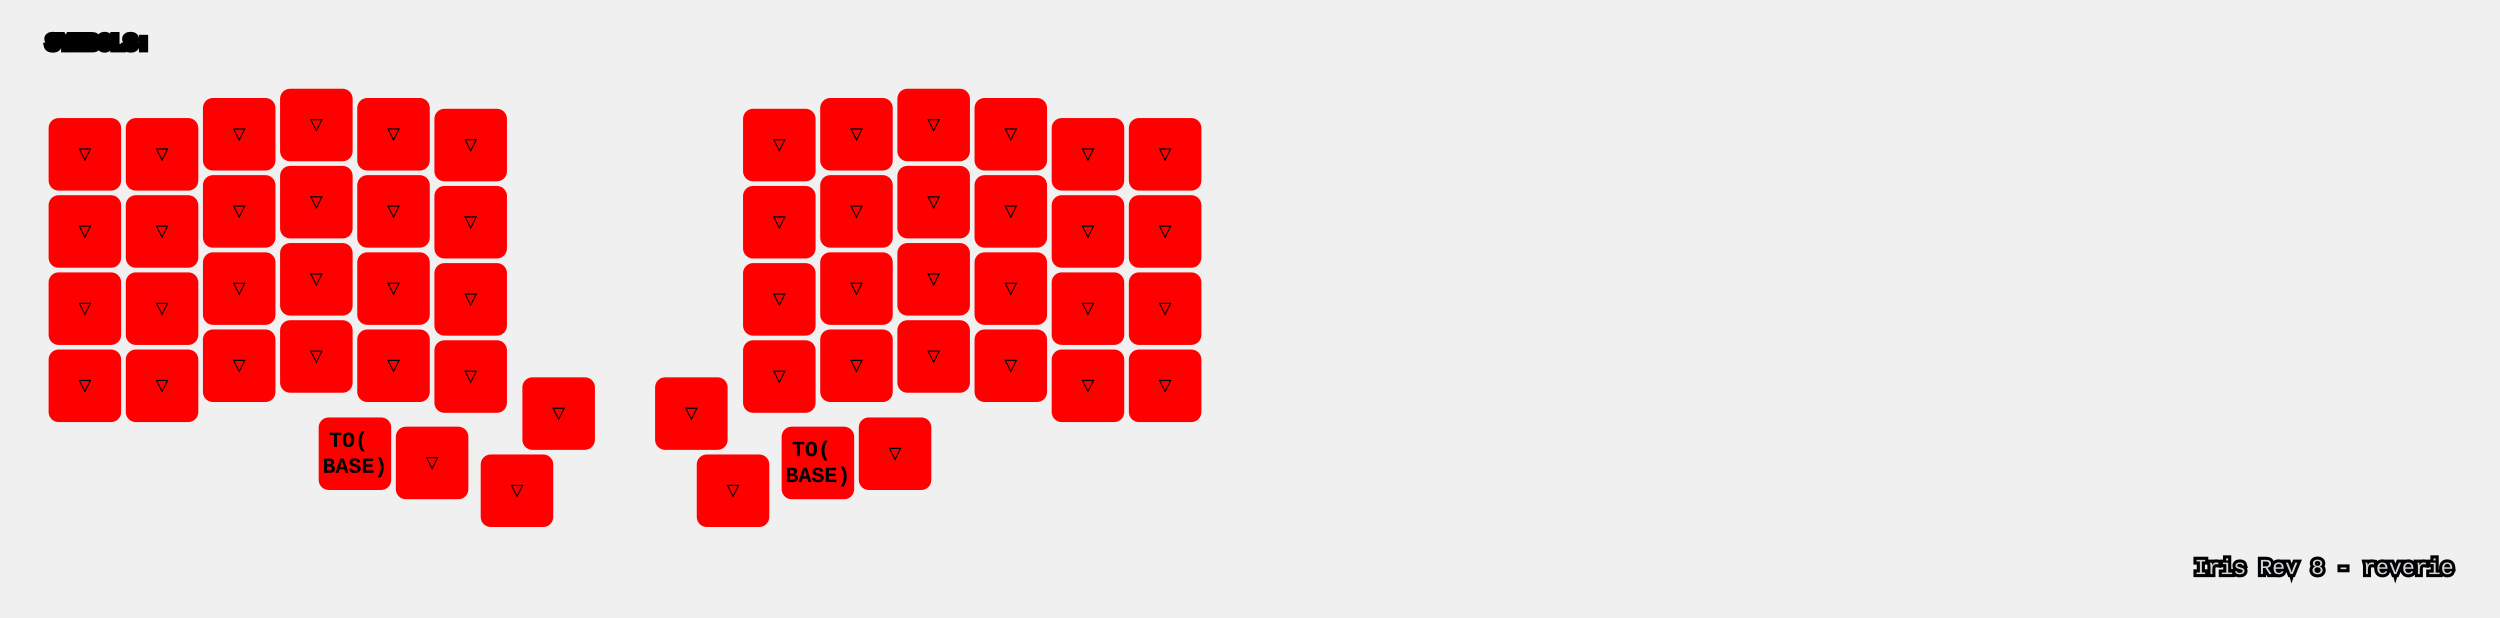
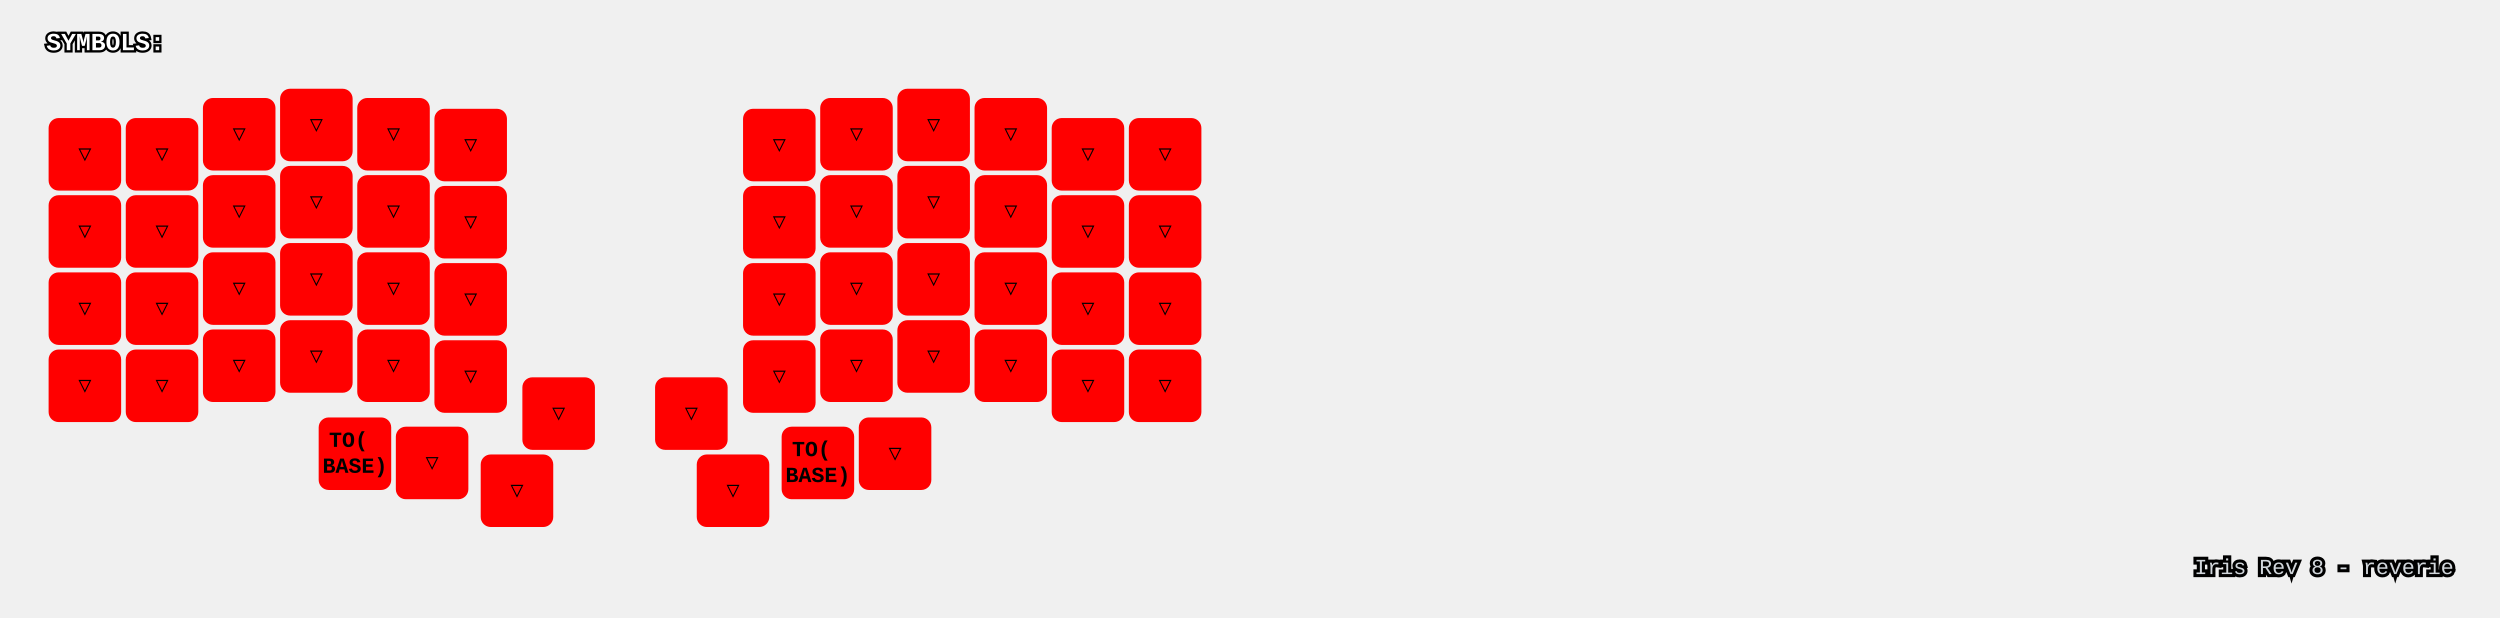
<svg xmlns="http://www.w3.org/2000/svg" width="1620" height="400" viewBox="0 0 1620 400" class="keymap">
  <style>/* inherit to force styles through use tags */
svg path {
    fill: inherit;
}

/* font and background color specifications */
svg.keymap {
    font-family: SFMono-Regular,Consolas,Liberation Mono,Menlo,monospace;
    font-size: 14px;
    font-kerning: normal;
    text-rendering: optimizeLegibility;
    fill: #24292e;
}

/* default key styling */
rect.key {
    fill: #f6f8fa;
}

rect.key, rect.combo {
    stroke: #c9cccf;
    stroke-width: 1;
}

/* default key side styling, only used is draw_key_sides is set */
rect.side {
    filter: brightness(90%);
}

/* color accent for combo boxes */
rect.combo, rect.combo-separate {
    fill: #cdf;
}

/* color accent for held keys */
rect.held, rect.combo.held {
    fill: #fdd;
}

/* color accent for ghost (optional) keys */
rect.ghost, rect.combo.ghost {
    stroke-dasharray: 4, 4;
    stroke-width: 2;
}

text {
    text-anchor: middle;
    dominant-baseline: middle;
}

/* styling for layer labels */
text.label {
    font-weight: bold;
    text-anchor: start;
    stroke: white;
    stroke-width: 4;
    paint-order: stroke;
}

/* styling for optional footer */
text.footer {
    text-anchor: end;
    dominant-baseline: auto;
    stroke: white;
    stroke-width: 4;
    paint-order: stroke;
}

/* styling for combo tap, and key non-tap label text */
text.combo, text.hold, text.shifted, text.left, text.right {
    font-size: 11px;
}

text.hold {
    text-anchor: middle;
    dominant-baseline: auto;
}

text.shifted {
    text-anchor: middle;
    dominant-baseline: hanging;
}

text.left {
    text-anchor: start;
}

text.right {
    text-anchor: end;
}

text.layer-activator {
    text-decoration: underline;
}

/* styling for hold/shifted label text in combo box */
text.combo.hold, text.combo.shifted, text.combo.left, text.combo.right {
    font-size: 8px;
}

/* lighter symbol for transparent keys */
text.trans {
    fill: #7b7e81;
}

/* styling for combo dendrons */
path.combo {
    stroke-width: 1;
    stroke: gray;
    fill: none;
}

/* Start Tabler Icons Cleanup */
/* cannot use height/width with glyphs */
.icon-tabler &gt; path {
    fill: inherit;
    stroke: inherit;
    stroke-width: 2;
}
/* hide tabler's default box */
.icon-tabler &gt; path[stroke="none"][fill="none"] {
    visibility: hidden;
}
/* End Tabler Icons Cleanup */

svg.keymap { fill: #d1d6db; }
rect.key { fill: #3f4750; }
rect.key, rect.combo { stroke: #60666c; }
rect.combo, rect.combo-separate { fill: #1f3d7a; }
rect.held, rect.combo.held { fill: #854747; }
text.label, text.footer { stroke: black; }
text.trans { fill: #7e8184; }
path.combo { stroke: #7f7f7f; }

svg.keymap g.layer-BASE rect.key { fill: #9300ff !important; stroke: #9300ff !important; } /* Star Platinum Purple */ 
svg.keymap g.layer-FUNCTION rect.key { fill: #0fee00 !important; stroke: #0fee00 !important; }  /* Squeeze Toy Alien */ 
svg.keymap g.layer-NUMBERS rect.key { fill: #2000ff !important; stroke: #2000ff !important; }  /* Blue Pencil */ 
svg.keymap g.layer-SYMBOLS rect.key { fill: #ff0000 !important; stroke: #ff0000 !important; } /* Red */ 
svg.keymap g.layer-SYSTEM rect.key { fill: #f6ff00 !important; stroke: #f6ff00 !important; } /* Busy Bee */
svg.keymap g.layer-GAMING rect.key { fill: #00fff4 !important; stroke: #00fff4 !important; } /* Turquoise Blue */ 
svg.keymap g.layer-MACRO rect.key { fill: #ff008e !important; stroke: #ff008e !important; } /* Pink Panther */

/* Make transparent keys have reduced opacity */
rect.ghost { 
  fill: #666666 !important; 
  opacity: 0.3 !important; 
}

/* Better contrast for text on colored backgrounds */
/* Add new layers here: svg.keymap g.layer-NEWLAYER text { fill: #000000; } */
- svg.keymap g.layer-BASE text,
- svg.keymap g.layer-NUMBERS text {
+ 
+ /* Layer title styling - GitHub-friendly colors */
+ text.label {
+   fill: #ffffff !important;
+   font-weight: bold !important;
+   font-size: 16px !important;
+   font-family: Arial, sans-serif !important;
+   stroke: #000000 !important;
+   stroke-width: 3px !important;
+   paint-order: stroke !important;
+ }
+ 
+ /* Key text styling by layer (excluding labels) */
+ svg.keymap g.layer-BASE text:not(.label),
+ svg.keymap g.layer-NUMBERS text:not(.label) {
  fill: #ffffff !important;
  font-weight: bold !important;
  font-size: 14px !important;
}
- svg.keymap g.layer-FUNCTION text,
- svg.keymap g.layer-SYMBOLS text,
- svg.keymap g.layer-SYSTEM text,
- svg.keymap g.layer-GAMING text,
- svg.keymap g.layer-MACRO text {
+ svg.keymap g.layer-FUNCTION text:not(.label),
+ svg.keymap g.layer-SYMBOLS text:not(.label),
+ svg.keymap g.layer-SYSTEM text:not(.label),
+ svg.keymap g.layer-GAMING text:not(.label),
+ svg.keymap g.layer-MACRO text:not(.label) {
  fill: #000000 !important;
  font-weight: bold !important;
  font-size: 14px !important;
}

/* Held/accent keys */
rect.held { 
  fill: #ff6b6b !important; 
  opacity: 0.8 !important; 
}

/* Combo styling */
rect.combo { 
  fill: #4ecdc4 !important; 
  opacity: 0.7 !important; 
}
</style>
  <g transform="translate(30, 0)" class="layer-SYMBOLS">
    <text x="0" y="28" class="label" id="SYMBOLS">SYMBOLS:</text>
    <g transform="translate(0, 56)">
      <g transform="translate(25, 44)" class="key trans keypos-0">
        <rect rx="6" ry="6" x="-23" y="-23" width="46" height="46" class="key trans" />
        <text x="0" y="0" class="key trans tap">▽</text>
      </g>
      <g transform="translate(75, 44)" class="key trans keypos-1">
        <rect rx="6" ry="6" x="-23" y="-23" width="46" height="46" class="key trans" />
        <text x="0" y="0" class="key trans tap">▽</text>
      </g>
      <g transform="translate(125, 31)" class="key trans keypos-2">
        <rect rx="6" ry="6" x="-23" y="-23" width="46" height="46" class="key trans" />
        <text x="0" y="0" class="key trans tap">▽</text>
      </g>
      <g transform="translate(175, 25)" class="key trans keypos-3">
        <rect rx="6" ry="6" x="-23" y="-23" width="46" height="46" class="key trans" />
        <text x="0" y="0" class="key trans tap">▽</text>
      </g>
      <g transform="translate(225, 31)" class="key trans keypos-4">
        <rect rx="6" ry="6" x="-23" y="-23" width="46" height="46" class="key trans" />
        <text x="0" y="0" class="key trans tap">▽</text>
      </g>
      <g transform="translate(275, 38)" class="key trans keypos-5">
        <rect rx="6" ry="6" x="-23" y="-23" width="46" height="46" class="key trans" />
        <text x="0" y="0" class="key trans tap">▽</text>
      </g>
      <g transform="translate(475, 38)" class="key trans keypos-6">
        <rect rx="6" ry="6" x="-23" y="-23" width="46" height="46" class="key trans" />
        <text x="0" y="0" class="key trans tap">▽</text>
      </g>
      <g transform="translate(525, 31)" class="key trans keypos-7">
        <rect rx="6" ry="6" x="-23" y="-23" width="46" height="46" class="key trans" />
        <text x="0" y="0" class="key trans tap">▽</text>
      </g>
      <g transform="translate(575, 25)" class="key trans keypos-8">
        <rect rx="6" ry="6" x="-23" y="-23" width="46" height="46" class="key trans" />
        <text x="0" y="0" class="key trans tap">▽</text>
      </g>
      <g transform="translate(625, 31)" class="key trans keypos-9">
        <rect rx="6" ry="6" x="-23" y="-23" width="46" height="46" class="key trans" />
        <text x="0" y="0" class="key trans tap">▽</text>
      </g>
      <g transform="translate(675, 44)" class="key trans keypos-10">
        <rect rx="6" ry="6" x="-23" y="-23" width="46" height="46" class="key trans" />
        <text x="0" y="0" class="key trans tap">▽</text>
      </g>
      <g transform="translate(725, 44)" class="key trans keypos-11">
        <rect rx="6" ry="6" x="-23" y="-23" width="46" height="46" class="key trans" />
        <text x="0" y="0" class="key trans tap">▽</text>
      </g>
      <g transform="translate(25, 94)" class="key trans keypos-12">
        <rect rx="6" ry="6" x="-23" y="-23" width="46" height="46" class="key trans" />
        <text x="0" y="0" class="key trans tap">▽</text>
      </g>
      <g transform="translate(75, 94)" class="key trans keypos-13">
        <rect rx="6" ry="6" x="-23" y="-23" width="46" height="46" class="key trans" />
        <text x="0" y="0" class="key trans tap">▽</text>
      </g>
      <g transform="translate(125, 81)" class="key trans keypos-14">
        <rect rx="6" ry="6" x="-23" y="-23" width="46" height="46" class="key trans" />
        <text x="0" y="0" class="key trans tap">▽</text>
      </g>
      <g transform="translate(175, 75)" class="key trans keypos-15">
        <rect rx="6" ry="6" x="-23" y="-23" width="46" height="46" class="key trans" />
        <text x="0" y="0" class="key trans tap">▽</text>
      </g>
      <g transform="translate(225, 81)" class="key trans keypos-16">
        <rect rx="6" ry="6" x="-23" y="-23" width="46" height="46" class="key trans" />
        <text x="0" y="0" class="key trans tap">▽</text>
      </g>
      <g transform="translate(275, 88)" class="key trans keypos-17">
        <rect rx="6" ry="6" x="-23" y="-23" width="46" height="46" class="key trans" />
        <text x="0" y="0" class="key trans tap">▽</text>
      </g>
      <g transform="translate(475, 88)" class="key trans keypos-18">
        <rect rx="6" ry="6" x="-23" y="-23" width="46" height="46" class="key trans" />
        <text x="0" y="0" class="key trans tap">▽</text>
      </g>
      <g transform="translate(525, 81)" class="key trans keypos-19">
        <rect rx="6" ry="6" x="-23" y="-23" width="46" height="46" class="key trans" />
        <text x="0" y="0" class="key trans tap">▽</text>
      </g>
      <g transform="translate(575, 75)" class="key trans keypos-20">
        <rect rx="6" ry="6" x="-23" y="-23" width="46" height="46" class="key trans" />
        <text x="0" y="0" class="key trans tap">▽</text>
      </g>
      <g transform="translate(625, 81)" class="key trans keypos-21">
        <rect rx="6" ry="6" x="-23" y="-23" width="46" height="46" class="key trans" />
        <text x="0" y="0" class="key trans tap">▽</text>
      </g>
      <g transform="translate(675, 94)" class="key trans keypos-22">
        <rect rx="6" ry="6" x="-23" y="-23" width="46" height="46" class="key trans" />
        <text x="0" y="0" class="key trans tap">▽</text>
      </g>
      <g transform="translate(725, 94)" class="key trans keypos-23">
        <rect rx="6" ry="6" x="-23" y="-23" width="46" height="46" class="key trans" />
        <text x="0" y="0" class="key trans tap">▽</text>
      </g>
      <g transform="translate(25, 144)" class="key trans keypos-24">
        <rect rx="6" ry="6" x="-23" y="-23" width="46" height="46" class="key trans" />
        <text x="0" y="0" class="key trans tap">▽</text>
      </g>
      <g transform="translate(75, 144)" class="key trans keypos-25">
        <rect rx="6" ry="6" x="-23" y="-23" width="46" height="46" class="key trans" />
        <text x="0" y="0" class="key trans tap">▽</text>
      </g>
      <g transform="translate(125, 131)" class="key trans keypos-26">
        <rect rx="6" ry="6" x="-23" y="-23" width="46" height="46" class="key trans" />
        <text x="0" y="0" class="key trans tap">▽</text>
      </g>
      <g transform="translate(175, 125)" class="key trans keypos-27">
        <rect rx="6" ry="6" x="-23" y="-23" width="46" height="46" class="key trans" />
        <text x="0" y="0" class="key trans tap">▽</text>
      </g>
      <g transform="translate(225, 131)" class="key trans keypos-28">
        <rect rx="6" ry="6" x="-23" y="-23" width="46" height="46" class="key trans" />
        <text x="0" y="0" class="key trans tap">▽</text>
      </g>
      <g transform="translate(275, 138)" class="key trans keypos-29">
        <rect rx="6" ry="6" x="-23" y="-23" width="46" height="46" class="key trans" />
        <text x="0" y="0" class="key trans tap">▽</text>
      </g>
      <g transform="translate(475, 138)" class="key trans keypos-30">
        <rect rx="6" ry="6" x="-23" y="-23" width="46" height="46" class="key trans" />
        <text x="0" y="0" class="key trans tap">▽</text>
      </g>
      <g transform="translate(525, 131)" class="key trans keypos-31">
        <rect rx="6" ry="6" x="-23" y="-23" width="46" height="46" class="key trans" />
        <text x="0" y="0" class="key trans tap">▽</text>
      </g>
      <g transform="translate(575, 125)" class="key trans keypos-32">
        <rect rx="6" ry="6" x="-23" y="-23" width="46" height="46" class="key trans" />
        <text x="0" y="0" class="key trans tap">▽</text>
      </g>
      <g transform="translate(625, 131)" class="key trans keypos-33">
        <rect rx="6" ry="6" x="-23" y="-23" width="46" height="46" class="key trans" />
        <text x="0" y="0" class="key trans tap">▽</text>
      </g>
      <g transform="translate(675, 144)" class="key trans keypos-34">
        <rect rx="6" ry="6" x="-23" y="-23" width="46" height="46" class="key trans" />
        <text x="0" y="0" class="key trans tap">▽</text>
      </g>
      <g transform="translate(725, 144)" class="key trans keypos-35">
        <rect rx="6" ry="6" x="-23" y="-23" width="46" height="46" class="key trans" />
        <text x="0" y="0" class="key trans tap">▽</text>
      </g>
      <g transform="translate(25, 194)" class="key trans keypos-36">
        <rect rx="6" ry="6" x="-23" y="-23" width="46" height="46" class="key trans" />
        <text x="0" y="0" class="key trans tap">▽</text>
      </g>
      <g transform="translate(75, 194)" class="key trans keypos-37">
        <rect rx="6" ry="6" x="-23" y="-23" width="46" height="46" class="key trans" />
        <text x="0" y="0" class="key trans tap">▽</text>
      </g>
      <g transform="translate(125, 181)" class="key trans keypos-38">
        <rect rx="6" ry="6" x="-23" y="-23" width="46" height="46" class="key trans" />
        <text x="0" y="0" class="key trans tap">▽</text>
      </g>
      <g transform="translate(175, 175)" class="key trans keypos-39">
        <rect rx="6" ry="6" x="-23" y="-23" width="46" height="46" class="key trans" />
        <text x="0" y="0" class="key trans tap">▽</text>
      </g>
      <g transform="translate(225, 181)" class="key trans keypos-40">
        <rect rx="6" ry="6" x="-23" y="-23" width="46" height="46" class="key trans" />
        <text x="0" y="0" class="key trans tap">▽</text>
      </g>
      <g transform="translate(275, 188)" class="key trans keypos-41">
        <rect rx="6" ry="6" x="-23" y="-23" width="46" height="46" class="key trans" />
        <text x="0" y="0" class="key trans tap">▽</text>
      </g>
      <g transform="translate(332, 212)" class="key trans keypos-42">
        <rect rx="6" ry="6" x="-23" y="-23" width="46" height="46" class="key trans" />
        <text x="0" y="0" class="key trans tap">▽</text>
      </g>
      <g transform="translate(418, 212)" class="key trans keypos-43">
        <rect rx="6" ry="6" x="-23" y="-23" width="46" height="46" class="key trans" />
        <text x="0" y="0" class="key trans tap">▽</text>
      </g>
      <g transform="translate(475, 188)" class="key trans keypos-44">
        <rect rx="6" ry="6" x="-23" y="-23" width="46" height="46" class="key trans" />
        <text x="0" y="0" class="key trans tap">▽</text>
      </g>
      <g transform="translate(525, 181)" class="key trans keypos-45">
        <rect rx="6" ry="6" x="-23" y="-23" width="46" height="46" class="key trans" />
        <text x="0" y="0" class="key trans tap">▽</text>
      </g>
      <g transform="translate(575, 175)" class="key trans keypos-46">
        <rect rx="6" ry="6" x="-23" y="-23" width="46" height="46" class="key trans" />
        <text x="0" y="0" class="key trans tap">▽</text>
      </g>
      <g transform="translate(625, 181)" class="key trans keypos-47">
        <rect rx="6" ry="6" x="-23" y="-23" width="46" height="46" class="key trans" />
        <text x="0" y="0" class="key trans tap">▽</text>
      </g>
      <g transform="translate(675, 194)" class="key trans keypos-48">
        <rect rx="6" ry="6" x="-23" y="-23" width="46" height="46" class="key trans" />
        <text x="0" y="0" class="key trans tap">▽</text>
      </g>
      <g transform="translate(725, 194)" class="key trans keypos-49">
        <rect rx="6" ry="6" x="-23" y="-23" width="46" height="46" class="key trans" />
        <text x="0" y="0" class="key trans tap">▽</text>
      </g>
      <g transform="translate(200, 238)" class="key keypos-50">
        <rect rx="6" ry="6" x="-23" y="-23" width="46" height="46" class="key" />
        <text x="0" y="0" class="key tap">
          <tspan x="0" dy="-0.6em">TO(</tspan>
          <tspan x="0" dy="1.2em">BASE)</tspan>
        </text>
      </g>
      <g transform="translate(250, 244)" class="key trans keypos-51">
        <rect rx="6" ry="6" x="-23" y="-23" width="46" height="46" class="key trans" />
        <text x="0" y="0" class="key trans tap">▽</text>
      </g>
      <g transform="translate(305, 262)" class="key trans keypos-52">
        <rect rx="6" ry="6" x="-23" y="-23" width="46" height="46" class="key trans" />
        <text x="0" y="0" class="key trans tap">▽</text>
      </g>
      <g transform="translate(445, 262)" class="key trans keypos-53">
        <rect rx="6" ry="6" x="-23" y="-23" width="46" height="46" class="key trans" />
        <text x="0" y="0" class="key trans tap">▽</text>
      </g>
      <g transform="translate(500, 244)" class="key keypos-54">
        <rect rx="6" ry="6" x="-23" y="-23" width="46" height="46" class="key" />
        <text x="0" y="0" class="key tap">
          <tspan x="0" dy="-0.6em">TO(</tspan>
          <tspan x="0" dy="1.2em">BASE)</tspan>
        </text>
      </g>
      <g transform="translate(550, 238)" class="key trans keypos-55">
        <rect rx="6" ry="6" x="-23" y="-23" width="46" height="46" class="key trans" />
        <text x="0" y="0" class="key trans tap">▽</text>
      </g>
    </g>
  </g>
  <text x="1590.0" y="372.0" class="footer">Iris Rev 8 - reverie</text>
</svg>
